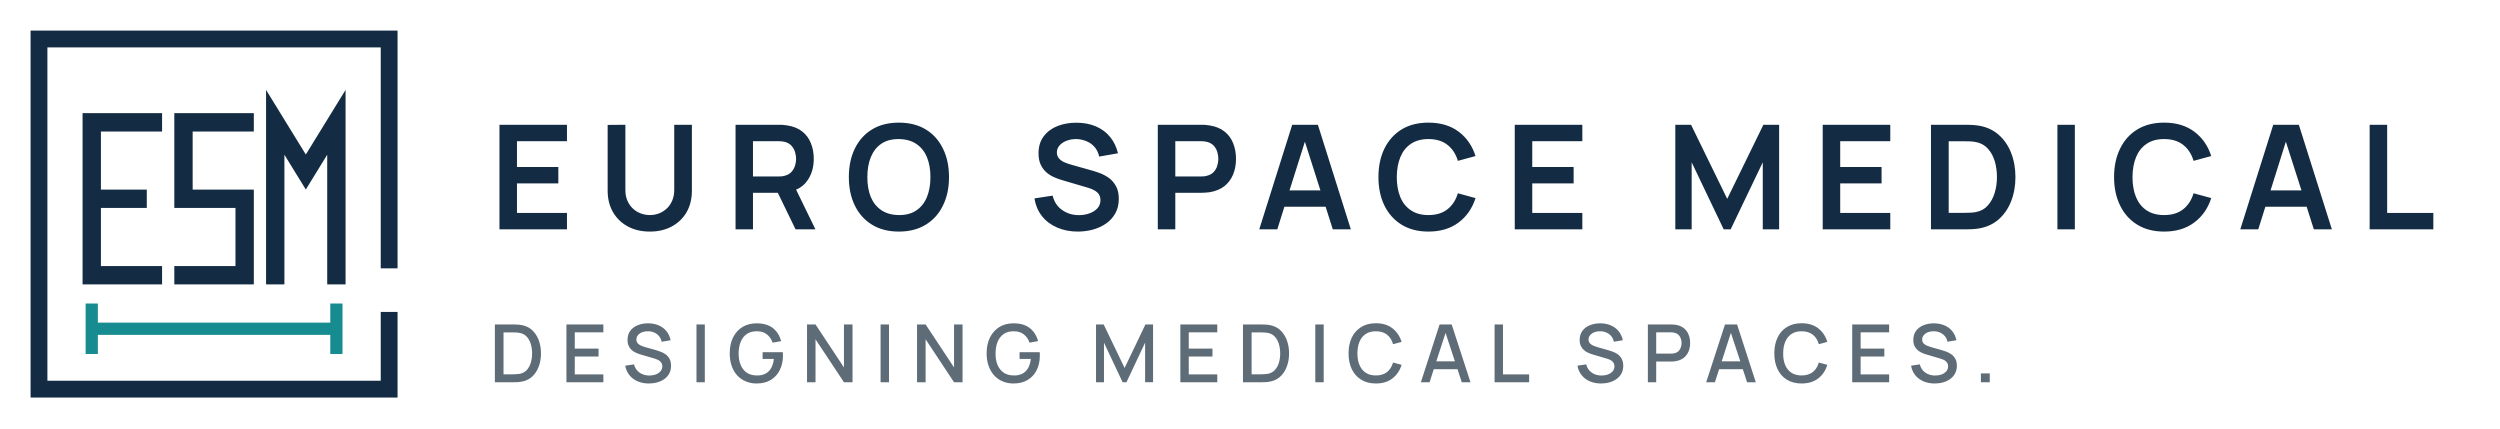
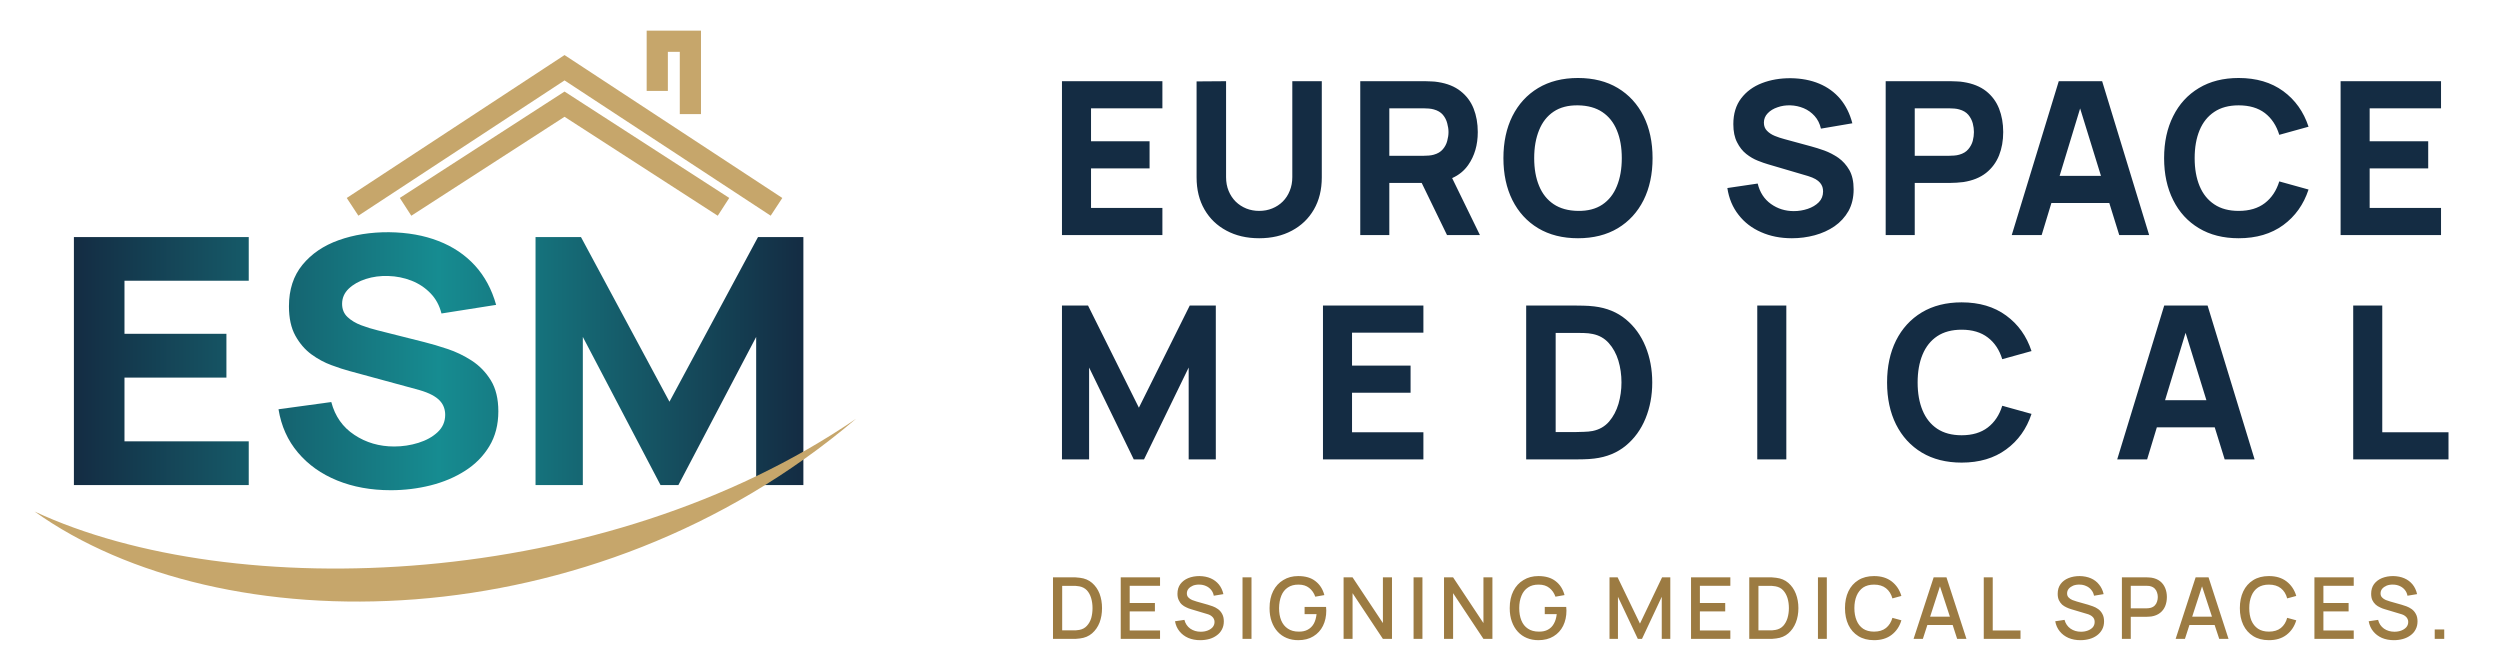
- <svg xmlns="http://www.w3.org/2000/svg" width="327" height="56" viewBox="0 0 327 56" role="img" aria-label="Euro Space Medical">
-   <g transform="translate(4 4) scale(1)" fill="none" stroke-linecap="square">
-     <path d="M46.9 30V1.1H1.1v45.8h45.8v-9" stroke="#142C43" stroke-width="2.2" />
-     <path d="M16 12H8v20h8M8 22h6M28 12h-8v10h8v10h-8M32 32V12l4 6.5 4-6.5v20" stroke="#142C43" stroke-width="2.4" />
-     <path d="M8 39h32M8 36.5v5M40 36.5v5" stroke="#168C91" stroke-width="1.6" />
+ <svg xmlns="http://www.w3.org/2000/svg" width="234" height="62" viewBox="0 0 234 62" role="img" aria-label="Euro Space Medical">
+   <g transform="translate(2 2) scale(0.62)">
+     <defs>
+       <linearGradient id="h-color" x1="0" x2="1">
+         <stop offset="0" stop-color="#142C43" />
+         <stop offset="0.5" stop-color="#168C91" />
+         <stop offset="1" stop-color="#142C43" />
+       </linearGradient>
+     </defs>
+     <g transform="translate(4 70) scale(1.08 1)">
+       <path d="M28.08 0L3.64 0L3.64-37.44L28.08-37.44L28.08-30.84L10.71-30.84L10.71-22.83L24.96-22.83L24.96-16.22L10.71-16.22L10.71-6.60L28.08-6.60L28.08 0ZM47.94 0.78L47.94 0.78Q43.78 0.78 40.44-0.69Q37.10-2.16 34.96-4.90Q32.81-7.64 32.24-11.44L32.24-11.44L39.62-12.53Q40.40-9.31 42.85-7.57Q45.29-5.82 48.41-5.82L48.41-5.82Q50.15-5.82 51.79-6.37Q53.43-6.92 54.48-7.98Q55.54-9.05 55.54-10.61L55.54-10.61Q55.54-11.18 55.37-11.71Q55.20-12.25 54.81-12.71Q54.42-13.18 53.70-13.60Q52.99-14.01 51.90-14.35L51.90-14.35L42.17-17.21Q41.08-17.52 39.64-18.10Q38.19-18.67 36.84-19.73Q35.49-20.80 34.59-22.56Q33.70-24.31 33.70-26.99L33.70-26.99Q33.70-30.76 35.59-33.25Q37.49-35.75 40.66-36.97Q43.84-38.19 47.68-38.17L47.68-38.17Q51.56-38.12 54.60-36.84Q57.64-35.57 59.70-33.14Q61.75-30.71 62.66-27.20L62.66-27.20L55.02-25.90Q54.60-27.72 53.48-28.96Q52.36-30.21 50.82-30.86Q49.27-31.51 47.58-31.56L47.58-31.56Q45.92-31.62 44.45-31.11Q42.98-30.60 42.05-29.64Q41.13-28.68 41.13-27.35L41.13-27.35Q41.13-26.13 41.89-25.36Q42.64-24.60 43.78-24.13Q44.93-23.66 46.12-23.35L46.12-23.35L52.62-21.58Q54.08-21.19 55.85-20.55Q57.62-19.92 59.24-18.79Q60.87-17.65 61.92-15.81Q62.97-13.96 62.97-11.13L62.97-11.13Q62.97-8.11 61.71-5.86Q60.45-3.61 58.32-2.15Q56.19-0.68 53.50 0.05Q50.80 0.78 47.94 0.78ZM74.78 0L68.17 0L68.17-37.44L74.52-37.44L86.89-12.58L99.27-37.44L105.61-37.44L105.61 0L99.01 0L99.01-22.36L88.14 0L85.64 0L74.78-22.36L74.78 0Z" fill="url(#h-color)" />
+     </g>
+     <path d="M50 28L82 7l32 21M58 28l24-15.5L106 28" fill="none" stroke="#C6A66B" stroke-width="3.2" />
+     <path d="M96 10.5V3h5v11" fill="none" stroke="#C6A66B" stroke-width="3.2" />
+     <path d="M2 74C30 94 86 94 126 60 88 86 32 88 2 74Z" fill="#C6A66B" />
  </g>
-   <path d="M74.16 30L65.33 30L65.33 16.32L74.16 16.32L74.16 18.47L67.62 18.47L67.62 21.84L73.03 21.84L73.03 23.99L67.62 23.99L67.62 27.85L74.16 27.85L74.16 30ZM85.00 30.29L85.00 30.29Q83.36 30.29 82.12 29.62Q80.88 28.95 80.18 27.75Q79.48 26.54 79.48 24.92L79.48 24.92L79.48 16.34L81.80 16.32L81.80 24.86Q81.80 25.63 82.06 26.24Q82.33 26.85 82.77 27.27Q83.22 27.69 83.80 27.91Q84.38 28.13 85.00 28.13L85.00 28.13Q85.63 28.13 86.21 27.91Q86.78 27.68 87.23 27.26Q87.67 26.84 87.93 26.23Q88.19 25.62 88.19 24.86L88.19 24.86L88.19 16.32L90.50 16.32L90.50 24.92Q90.50 26.54 89.81 27.75Q89.11 28.95 87.87 29.62Q86.63 30.29 85.00 30.29ZM98.49 30L96.21 30L96.21 16.32L101.86 16.32Q102.06 16.32 102.37 16.33Q102.68 16.35 102.95 16.40L102.95 16.40Q104.14 16.58 104.91 17.18Q105.69 17.79 106.06 18.72Q106.44 19.64 106.44 20.78L106.44 20.78Q106.44 22.45 105.59 23.64L105.59 23.64Q105.05 24.42 104.13 24.81L104.13 24.81L106.66 30L104.06 30L101.74 25.22L98.49 25.22L98.49 30ZM98.49 18.47L98.49 23.08L101.76 23.08Q101.95 23.08 102.19 23.07Q102.43 23.05 102.63 22.99L102.63 22.99Q103.20 22.85 103.52 22.49Q103.85 22.12 103.99 21.67Q104.13 21.21 104.13 20.78Q104.13 20.34 103.99 19.88Q103.85 19.42 103.52 19.06Q103.20 18.70 102.63 18.55L102.63 18.55Q102.43 18.50 102.19 18.48Q101.95 18.47 101.76 18.47L101.76 18.47L98.49 18.47ZM117.57 30.29L117.57 30.29Q115.52 30.29 114.06 29.39Q112.59 28.49 111.81 26.88Q111.03 25.28 111.03 23.16L111.03 23.16Q111.03 21.04 111.81 19.44Q112.59 17.83 114.06 16.93Q115.52 16.04 117.57 16.04L117.57 16.04Q119.62 16.04 121.09 16.93Q122.56 17.83 123.34 19.44Q124.13 21.04 124.13 23.16L124.13 23.16Q124.13 25.28 123.34 26.88Q122.56 28.49 121.09 29.39Q119.62 30.29 117.57 30.29ZM117.57 28.13L117.57 28.13Q118.95 28.14 119.86 27.52Q120.78 26.90 121.24 25.78Q121.70 24.66 121.70 23.16L121.70 23.16Q121.70 21.66 121.24 20.55Q120.78 19.45 119.86 18.83Q118.95 18.21 117.57 18.19L117.57 18.19Q116.19 18.18 115.28 18.80Q114.37 19.42 113.91 20.54Q113.45 21.66 113.45 23.16L113.45 23.16Q113.45 24.66 113.90 25.77Q114.36 26.87 115.28 27.49Q116.19 28.11 117.57 28.13ZM140.97 30.29L140.97 30.29Q139.47 30.29 138.27 29.76Q137.06 29.24 136.29 28.27Q135.52 27.29 135.31 25.95L135.31 25.95L137.68 25.59Q137.99 26.81 138.93 27.47Q139.88 28.14 141.11 28.14L141.11 28.14Q141.84 28.14 142.49 27.91Q143.14 27.68 143.54 27.25Q143.94 26.81 143.94 26.17L143.94 26.17Q143.94 25.89 143.85 25.64Q143.75 25.40 143.57 25.21Q143.38 25.02 143.09 24.87Q142.80 24.71 142.42 24.59L142.42 24.59L138.89 23.55Q138.43 23.42 137.91 23.19Q137.38 22.97 136.91 22.58Q136.44 22.18 136.14 21.57Q135.84 20.96 135.84 20.05L135.84 20.05Q135.84 18.73 136.51 17.84Q137.18 16.94 138.31 16.49Q139.45 16.04 140.84 16.05L140.84 16.05Q142.24 16.06 143.34 16.53Q144.45 17.00 145.19 17.90Q145.93 18.79 146.23 20.05L146.23 20.05L143.77 20.48Q143.62 19.76 143.19 19.25Q142.76 18.74 142.13 18.48Q141.51 18.21 140.81 18.19L140.81 18.19Q140.12 18.18 139.54 18.40Q138.96 18.61 138.60 19.01Q138.24 19.41 138.24 19.94L138.24 19.94Q138.24 20.44 138.55 20.76Q138.85 21.08 139.30 21.26Q139.75 21.45 140.22 21.57L140.22 21.57L142.67 22.26Q143.17 22.39 143.80 22.62Q144.43 22.85 145.01 23.25Q145.59 23.66 145.96 24.33Q146.34 24.99 146.34 26.02L146.34 26.02Q146.34 27.08 145.89 27.89Q145.45 28.69 144.70 29.22Q143.95 29.75 142.99 30.02Q142.02 30.29 140.97 30.29ZM153.73 30L151.44 30L151.44 16.32L157.09 16.32Q157.29 16.32 157.60 16.33Q157.92 16.35 158.18 16.40L158.18 16.40Q159.37 16.58 160.14 17.18Q160.92 17.79 161.29 18.72Q161.67 19.64 161.67 20.78L161.67 20.78Q161.67 21.90 161.29 22.82Q160.91 23.75 160.14 24.36Q159.36 24.96 158.18 25.15L158.18 25.15Q157.92 25.18 157.60 25.20Q157.28 25.22 157.09 25.22L157.09 25.22L153.73 25.22L153.73 30ZM153.73 18.47L153.73 23.08L157.00 23.08Q157.19 23.08 157.42 23.07Q157.66 23.05 157.86 22.99L157.86 22.99Q158.43 22.85 158.76 22.49Q159.09 22.12 159.22 21.67Q159.36 21.21 159.36 20.78L159.36 20.78Q159.36 20.34 159.22 19.88Q159.09 19.42 158.76 19.06Q158.43 18.70 157.86 18.55L157.86 18.55Q157.66 18.50 157.42 18.48Q157.19 18.47 157.00 18.47L157.00 18.47L153.73 18.47ZM167.07 30L164.71 30L169.02 16.32L172.38 16.32L176.69 30L174.33 30L173.39 27.04L168.00 27.04L167.07 30ZM168.67 24.90L172.71 24.90L170.68 18.53L168.67 24.90ZM186.84 30.29L186.84 30.29Q184.79 30.29 183.33 29.39Q181.87 28.49 181.08 26.88Q180.30 25.28 180.30 23.16L180.30 23.16Q180.30 21.04 181.08 19.44Q181.87 17.83 183.33 16.93Q184.79 16.04 186.84 16.04L186.84 16.04Q189.21 16.04 190.79 17.22Q192.36 18.40 193.00 20.41L193.00 20.41L190.69 21.04Q190.29 19.70 189.33 18.95Q188.37 18.19 186.84 18.19L186.84 18.19Q185.47 18.19 184.55 18.81Q183.63 19.43 183.17 20.54Q182.71 21.66 182.70 23.16L182.70 23.16Q182.70 24.66 183.16 25.78Q183.62 26.89 184.55 27.51Q185.47 28.13 186.84 28.13L186.84 28.13Q188.37 28.13 189.33 27.37Q190.29 26.61 190.69 25.28L190.69 25.28L193.00 25.91Q192.36 27.92 190.79 29.10Q189.21 30.29 186.84 30.29ZM206.97 30L198.13 30L198.13 16.32L206.97 16.32L206.97 18.47L200.42 18.47L200.42 21.84L205.83 21.84L205.83 23.99L200.42 23.99L200.42 27.85L206.97 27.85L206.97 30ZM221.27 30L219.13 30L219.13 16.32L221.19 16.32L225.92 26.01L230.65 16.32L232.71 16.32L232.71 30L230.57 30L230.57 21.23L226.37 30L225.46 30L221.27 21.23L221.27 30ZM247.25 30L238.41 30L238.41 16.32L247.25 16.32L247.25 18.47L240.70 18.47L240.70 21.84L246.11 21.84L246.11 23.99L240.70 23.99L240.70 27.85L247.25 27.85L247.25 30ZM256.93 30L252.57 30L252.57 16.32L256.93 16.32Q257.10 16.32 257.61 16.33Q258.11 16.34 258.59 16.40L258.59 16.40Q260.21 16.61 261.34 17.55Q262.46 18.50 263.04 19.96Q263.62 21.42 263.62 23.16L263.62 23.16Q263.62 24.90 263.04 26.36Q262.46 27.82 261.34 28.77Q260.21 29.71 258.59 29.92L258.59 29.92Q258.12 29.98 257.61 29.99Q257.10 30 256.93 30L256.93 30ZM254.89 18.48L254.89 27.84L256.93 27.84Q257.21 27.84 257.65 27.82Q258.09 27.81 258.44 27.74L258.44 27.74Q259.41 27.56 260.01 26.87Q260.62 26.19 260.91 25.21Q261.20 24.23 261.20 23.16L261.20 23.16Q261.20 22.05 260.91 21.07Q260.61 20.09 260.00 19.43Q259.39 18.76 258.44 18.58L258.44 18.58Q258.09 18.51 257.65 18.49Q257.21 18.48 256.93 18.48L256.93 18.48L254.89 18.48ZM271.39 30L269.11 30L269.11 16.32L271.39 16.32L271.39 30ZM283.07 30.29L283.07 30.29Q281.02 30.29 279.56 29.39Q278.09 28.49 277.31 26.88Q276.52 25.28 276.52 23.16L276.52 23.16Q276.52 21.04 277.31 19.44Q278.09 17.83 279.56 16.93Q281.02 16.04 283.07 16.04L283.07 16.04Q285.44 16.04 287.01 17.22Q288.59 18.40 289.23 20.41L289.23 20.41L286.92 21.04Q286.52 19.70 285.56 18.95Q284.60 18.19 283.07 18.19L283.07 18.19Q281.69 18.19 280.78 18.81Q279.86 19.43 279.40 20.54Q278.94 21.66 278.93 23.16L278.93 23.16Q278.93 24.66 279.39 25.78Q279.85 26.89 280.77 27.51Q281.69 28.13 283.07 28.13L283.07 28.13Q284.60 28.13 285.56 27.37Q286.52 26.61 286.92 25.28L286.92 25.28L289.23 25.91Q288.59 27.92 287.01 29.10Q285.44 30.29 283.07 30.29ZM295.38 30L293.03 30L297.34 16.32L300.69 16.32L305.01 30L302.65 30L301.71 27.04L296.31 27.04L295.38 30ZM296.99 24.90L301.03 24.90L298.99 18.53L296.99 24.90ZM318.28 30L309.95 30L309.95 16.32L312.24 16.32L312.24 27.85L318.28 27.85L318.28 30Z" fill="#142C43" />
-   <path d="M67.10 50L64.73 50L64.73 42.44L67.10 42.44Q67.21 42.44 67.49 42.45Q67.78 42.45 68.04 42.49L68.04 42.49Q68.93 42.60 69.54 43.12Q70.14 43.65 70.45 44.45Q70.76 45.26 70.76 46.22L70.76 46.22Q70.76 47.19 70.45 47.99Q70.14 48.80 69.54 49.32Q68.93 49.84 68.04 49.95L68.04 49.95Q67.78 49.99 67.49 49.99Q67.21 50 67.10 50L67.10 50ZM65.86 43.48L65.86 48.96L67.10 48.96Q67.28 48.96 67.53 48.94Q67.77 48.93 67.96 48.90L67.96 48.90Q68.54 48.79 68.90 48.40Q69.26 48.01 69.43 47.44Q69.60 46.87 69.60 46.22L69.60 46.22Q69.60 45.55 69.42 44.98Q69.25 44.41 68.89 44.03Q68.53 43.64 67.96 43.54L67.96 43.54Q67.77 43.50 67.53 43.49Q67.28 43.48 67.10 43.48L67.10 43.48L65.86 43.48ZM78.92 50L74.09 50L74.09 42.44L78.92 42.44L78.92 43.47L75.18 43.47L75.18 45.60L78.29 45.60L78.29 46.63L75.18 46.63L75.18 48.97L78.92 48.97L78.92 50ZM84.87 50.16L84.87 50.16Q84.06 50.16 83.41 49.88Q82.75 49.60 82.33 49.07Q81.91 48.55 81.78 47.83L81.78 47.83L82.93 47.66Q83.10 48.35 83.65 48.74Q84.20 49.12 84.94 49.12L84.94 49.12Q85.39 49.12 85.78 48.98Q86.16 48.83 86.39 48.56Q86.63 48.29 86.63 47.92L86.63 47.92Q86.63 47.71 86.56 47.55Q86.49 47.40 86.36 47.28Q86.24 47.16 86.06 47.07Q85.89 46.99 85.68 46.92L85.68 46.92L83.74 46.35Q83.46 46.27 83.16 46.13Q82.87 46.00 82.62 45.78Q82.38 45.56 82.23 45.24Q82.08 44.92 82.08 44.46L82.08 44.46Q82.08 43.76 82.44 43.27Q82.80 42.79 83.41 42.54Q84.02 42.29 84.78 42.29L84.78 42.29Q85.55 42.30 86.16 42.56Q86.76 42.82 87.17 43.31Q87.57 43.80 87.72 44.50L87.72 44.50L86.54 44.70Q86.46 44.28 86.21 43.97Q85.95 43.66 85.58 43.50Q85.20 43.33 84.77 43.33L84.77 43.33Q84.35 43.32 84.00 43.45Q83.65 43.59 83.44 43.84Q83.24 44.08 83.24 44.40L83.24 44.40Q83.24 44.72 83.42 44.91Q83.60 45.11 83.87 45.22Q84.14 45.33 84.41 45.41L84.41 45.41L85.81 45.80Q86.07 45.87 86.40 46.00Q86.74 46.12 87.05 46.34Q87.36 46.56 87.57 46.93Q87.77 47.29 87.77 47.84L87.77 47.84Q87.77 48.41 87.54 48.85Q87.31 49.28 86.91 49.57Q86.51 49.86 85.98 50.01Q85.46 50.16 84.87 50.16ZM92.19 50L91.10 50L91.10 42.44L92.19 42.44L92.19 50ZM98.96 50.16L98.96 50.16Q98.20 50.16 97.56 49.89Q96.92 49.63 96.44 49.12Q95.97 48.61 95.71 47.88Q95.45 47.15 95.45 46.22L95.45 46.22Q95.45 45.00 95.89 44.12Q96.34 43.24 97.13 42.76Q97.93 42.29 98.96 42.29L98.96 42.29Q100.29 42.29 101.09 42.91Q101.88 43.53 102.17 44.62L102.17 44.62L101.06 44.82Q100.83 44.14 100.31 43.74Q99.80 43.33 99.02 43.33L99.02 43.33Q98.22 43.32 97.69 43.68Q97.15 44.05 96.89 44.70Q96.62 45.35 96.61 46.22L96.61 46.22Q96.61 47.09 96.88 47.73Q97.14 48.38 97.68 48.75Q98.22 49.11 99.02 49.11L99.02 49.11Q99.67 49.12 100.13 48.87Q100.60 48.62 100.87 48.14Q101.14 47.66 101.22 46.95L101.22 46.95L99.75 46.95L99.75 46.07L102.39 46.07Q102.40 46.17 102.40 46.32Q102.41 46.48 102.41 46.52L102.41 46.52Q102.41 47.57 102.00 48.39Q101.60 49.22 100.83 49.69Q100.06 50.16 98.96 50.16ZM106.67 50L105.56 50L105.56 42.44L106.67 42.44L110.39 48.06L110.39 42.44L111.51 42.44L111.51 50L110.39 50L106.67 44.38L106.67 50ZM116.28 50L115.18 50L115.18 42.44L116.28 42.44L116.28 50ZM121.07 50L119.95 50L119.95 42.44L121.07 42.44L124.79 48.06L124.79 42.44L125.90 42.44L125.90 50L124.79 50L121.07 44.38L121.07 50ZM132.56 50.16L132.56 50.16Q131.80 50.16 131.16 49.89Q130.52 49.63 130.05 49.12Q129.58 48.61 129.32 47.88Q129.05 47.15 129.05 46.22L129.05 46.22Q129.05 45.00 129.50 44.12Q129.95 43.24 130.74 42.76Q131.53 42.29 132.56 42.29L132.56 42.29Q133.90 42.29 134.69 42.91Q135.49 43.53 135.78 44.62L135.78 44.62L134.66 44.82Q134.43 44.14 133.92 43.74Q133.40 43.33 132.63 43.33L132.63 43.33Q131.82 43.32 131.29 43.68Q130.76 44.05 130.49 44.70Q130.22 45.35 130.22 46.22L130.22 46.22Q130.21 47.09 130.48 47.73Q130.75 48.38 131.29 48.75Q131.82 49.11 132.63 49.11L132.63 49.11Q133.27 49.12 133.74 48.87Q134.20 48.62 134.48 48.14Q134.75 47.66 134.83 46.95L134.83 46.95L133.36 46.95L133.36 46.07L135.99 46.07Q136.00 46.17 136.01 46.32Q136.01 46.48 136.01 46.52L136.01 46.52Q136.01 47.57 135.61 48.39Q135.21 49.22 134.43 49.69Q133.66 50.16 132.56 50.16ZM144.40 50L143.36 50L143.36 42.44L144.36 42.44L147.10 48.13L149.82 42.44L150.82 42.44L150.82 49.99L149.78 49.99L149.78 44.82L147.34 50L146.84 50L144.40 44.82L144.40 50ZM159.22 50L154.39 50L154.39 42.44L159.22 42.44L159.22 43.47L155.49 43.47L155.49 45.60L158.59 45.60L158.59 46.63L155.49 46.63L155.49 48.97L159.22 48.97L159.22 50ZM164.95 50L162.58 50L162.58 42.44L164.95 42.44Q165.06 42.44 165.34 42.45Q165.63 42.45 165.89 42.49L165.89 42.49Q166.78 42.60 167.39 43.12Q167.99 43.65 168.30 44.45Q168.61 45.26 168.61 46.22L168.61 46.22Q168.61 47.19 168.30 47.99Q167.99 48.80 167.39 49.32Q166.78 49.84 165.89 49.95L165.89 49.95Q165.63 49.99 165.34 49.99Q165.06 50 164.95 50L164.95 50ZM163.71 43.48L163.71 48.96L164.95 48.96Q165.13 48.96 165.38 48.94Q165.62 48.93 165.81 48.90L165.81 48.90Q166.39 48.79 166.75 48.40Q167.11 48.01 167.28 47.44Q167.45 46.87 167.45 46.22L167.45 46.22Q167.45 45.55 167.27 44.98Q167.10 44.41 166.74 44.03Q166.38 43.64 165.81 43.54L165.81 43.54Q165.62 43.50 165.37 43.49Q165.13 43.48 164.95 43.48L164.95 43.48L163.71 43.48ZM173.14 50L172.04 50L172.04 42.44L173.14 42.44L173.14 50ZM179.97 50.16L179.97 50.16Q178.83 50.16 178.04 49.66Q177.24 49.17 176.81 48.28Q176.39 47.39 176.39 46.22L176.39 46.22Q176.39 45.05 176.81 44.16Q177.24 43.27 178.04 42.78Q178.83 42.28 179.97 42.28L179.97 42.28Q181.27 42.28 182.13 42.94Q182.99 43.61 183.33 44.72L183.33 44.72L182.21 45.02Q181.99 44.23 181.43 43.78Q180.86 43.33 179.97 43.33L179.97 43.33Q179.16 43.33 178.63 43.69Q178.09 44.05 177.82 44.70Q177.55 45.35 177.55 46.22L177.55 46.22Q177.55 47.09 177.82 47.74Q178.09 48.39 178.63 48.75Q179.16 49.11 179.97 49.11L179.97 49.11Q180.86 49.11 181.43 48.66Q181.99 48.20 182.21 47.42L182.21 47.42L183.33 47.72Q182.99 48.83 182.13 49.50Q181.27 50.16 179.97 50.16ZM186.99 50L185.85 50L188.30 42.44L189.88 42.44L192.34 50L191.20 50L190.64 48.29L187.54 48.29L186.99 50ZM187.87 47.26L190.30 47.26L189.08 43.54L187.87 47.26ZM200.01 50L195.49 50L195.49 42.44L196.59 42.44L196.59 48.97L200.01 48.97L200.01 50ZM209.42 50.16L209.42 50.16Q208.61 50.16 207.95 49.88Q207.30 49.60 206.88 49.07Q206.45 48.55 206.33 47.83L206.33 47.83L207.47 47.66Q207.65 48.35 208.20 48.74Q208.75 49.12 209.48 49.12L209.48 49.12Q209.94 49.12 210.32 48.98Q210.71 48.83 210.94 48.56Q211.17 48.29 211.17 47.92L211.17 47.92Q211.17 47.71 211.10 47.55Q211.03 47.40 210.91 47.28Q210.78 47.16 210.61 47.07Q210.43 46.99 210.22 46.92L210.22 46.92L208.29 46.35Q208.00 46.27 207.71 46.13Q207.41 46.00 207.17 45.78Q206.93 45.56 206.77 45.24Q206.62 44.92 206.62 44.46L206.62 44.46Q206.62 43.76 206.98 43.27Q207.34 42.79 207.95 42.54Q208.57 42.29 209.33 42.29L209.33 42.29Q210.10 42.30 210.70 42.56Q211.31 42.82 211.71 43.31Q212.11 43.80 212.27 44.50L212.27 44.50L211.09 44.70Q211.01 44.28 210.75 43.97Q210.50 43.66 210.12 43.50Q209.75 43.33 209.31 43.33L209.31 43.33Q208.89 43.32 208.55 43.45Q208.20 43.59 207.99 43.84Q207.78 44.08 207.78 44.40L207.78 44.40Q207.78 44.72 207.97 44.91Q208.15 45.11 208.42 45.22Q208.69 45.33 208.96 45.41L208.96 45.41L210.35 45.80Q210.62 45.87 210.95 46.00Q211.28 46.12 211.60 46.34Q211.91 46.56 212.11 46.93Q212.32 47.29 212.32 47.84L212.32 47.84Q212.32 48.41 212.09 48.85Q211.86 49.28 211.45 49.57Q211.05 49.86 210.53 50.01Q210.00 50.16 209.42 50.16ZM216.63 50L215.54 50L215.54 42.44L218.59 42.44Q218.70 42.44 218.86 42.45Q219.03 42.46 219.17 42.48L219.17 42.48Q219.80 42.58 220.23 42.91Q220.65 43.24 220.86 43.75Q221.07 44.25 221.07 44.86L221.07 44.86Q221.07 45.47 220.86 45.98Q220.65 46.48 220.23 46.81Q219.80 47.14 219.17 47.24L219.17 47.24Q219.03 47.26 218.86 47.28Q218.70 47.29 218.59 47.29L218.59 47.29L216.63 47.29L216.63 50ZM216.63 43.47L216.63 46.25L218.55 46.25Q218.65 46.25 218.78 46.24Q218.91 46.23 219.03 46.20L219.03 46.20Q219.36 46.12 219.57 45.91Q219.77 45.70 219.86 45.42Q219.95 45.14 219.95 44.86L219.95 44.86Q219.95 44.58 219.86 44.31Q219.77 44.03 219.57 43.82Q219.36 43.61 219.03 43.53L219.03 43.53Q218.91 43.50 218.78 43.48Q218.65 43.47 218.55 43.47L218.55 43.47L216.63 43.47ZM224.31 50L223.17 50L225.63 42.44L227.21 42.44L229.66 50L228.52 50L227.96 48.29L224.86 48.29L224.31 50ZM225.20 47.26L227.63 47.26L226.40 43.54L225.20 47.26ZM235.65 50.16L235.65 50.16Q234.52 50.16 233.72 49.66Q232.92 49.17 232.50 48.28Q232.08 47.39 232.08 46.22L232.08 46.22Q232.08 45.05 232.50 44.16Q232.92 43.27 233.72 42.78Q234.52 42.28 235.65 42.28L235.65 42.28Q236.96 42.28 237.82 42.94Q238.68 43.61 239.01 44.72L239.01 44.72L237.90 45.02Q237.68 44.23 237.12 43.78Q236.55 43.33 235.65 43.33L235.65 43.33Q234.85 43.33 234.32 43.69Q233.78 44.05 233.51 44.70Q233.24 45.35 233.24 46.22L233.24 46.22Q233.23 47.09 233.50 47.74Q233.77 48.39 234.31 48.75Q234.85 49.11 235.65 49.11L235.65 49.11Q236.55 49.11 237.12 48.66Q237.68 48.20 237.90 47.42L237.90 47.42L239.01 47.72Q238.68 48.83 237.82 49.50Q236.96 50.16 235.65 50.16ZM247.10 50L242.27 50L242.27 42.44L247.10 42.44L247.10 43.47L243.37 43.47L243.37 45.60L246.47 45.60L246.47 46.63L243.37 46.63L243.37 48.97L247.10 48.97L247.10 50ZM253.06 50.16L253.06 50.16Q252.24 50.16 251.59 49.88Q250.94 49.60 250.51 49.07Q250.09 48.55 249.97 47.83L249.97 47.83L251.11 47.66Q251.28 48.35 251.83 48.74Q252.39 49.12 253.12 49.12L253.12 49.12Q253.58 49.12 253.96 48.98Q254.34 48.83 254.58 48.56Q254.81 48.29 254.81 47.92L254.81 47.92Q254.81 47.71 254.74 47.55Q254.67 47.40 254.55 47.28Q254.42 47.16 254.25 47.07Q254.07 46.99 253.86 46.92L253.86 46.92L251.92 46.35Q251.64 46.27 251.35 46.13Q251.05 46.00 250.81 45.78Q250.56 45.56 250.41 45.24Q250.26 44.92 250.26 44.46L250.26 44.46Q250.26 43.76 250.62 43.27Q250.98 42.79 251.59 42.54Q252.21 42.29 252.97 42.29L252.97 42.29Q253.73 42.30 254.34 42.56Q254.95 42.82 255.35 43.31Q255.75 43.80 255.90 44.50L255.90 44.50L254.73 44.70Q254.65 44.28 254.39 43.97Q254.13 43.66 253.76 43.50Q253.39 43.33 252.95 43.33L252.95 43.33Q252.53 43.32 252.18 43.45Q251.83 43.59 251.63 43.84Q251.42 44.08 251.42 44.40L251.42 44.40Q251.42 44.72 251.60 44.91Q251.79 45.11 252.06 45.22Q252.33 45.33 252.60 45.41L252.60 45.41L253.99 45.80Q254.25 45.87 254.59 46.00Q254.92 46.12 255.23 46.34Q255.55 46.56 255.75 46.93Q255.96 47.29 255.96 47.84L255.96 47.84Q255.96 48.41 255.72 48.85Q255.49 49.28 255.09 49.57Q254.69 49.86 254.17 50.01Q253.64 50.16 253.06 50.16ZM260.26 50L259.10 50L259.10 48.84L260.26 48.84L260.26 50Z" fill="#5E6C77" />
+   <path d="M108.80 22L99.40 22L99.40 7.60L108.80 7.60L108.80 10.14L102.12 10.14L102.12 13.22L107.60 13.22L107.60 15.76L102.12 15.76L102.12 19.46L108.80 19.46L108.80 22ZM117.86 22.30L117.86 22.30Q116.12 22.30 114.80 21.59Q113.48 20.89 112.74 19.61Q112 18.33 112 16.60L112 16.60L112 7.62L114.76 7.60L114.76 16.58Q114.76 17.29 115 17.87Q115.24 18.45 115.66 18.87Q116.09 19.29 116.66 19.52Q117.22 19.74 117.86 19.74L117.86 19.74Q118.52 19.74 119.08 19.51Q119.65 19.28 120.07 18.86Q120.49 18.44 120.72 17.86Q120.96 17.28 120.96 16.58L120.96 16.58L120.96 7.60L123.72 7.60L123.72 16.60Q123.72 18.33 122.98 19.61Q122.24 20.89 120.92 21.59Q119.60 22.30 117.86 22.30ZM130.04 22L127.32 22L127.32 7.60L133.40 7.60Q133.61 7.60 133.96 7.62Q134.32 7.63 134.60 7.68L134.60 7.68Q135.89 7.88 136.71 8.53Q137.54 9.18 137.93 10.16Q138.32 11.15 138.32 12.36L138.32 12.36Q138.32 14.17 137.42 15.45L137.42 15.45Q136.86 16.25 135.92 16.67L135.92 16.67L138.52 22L135.44 22L133.07 17.12L130.04 17.12L130.04 22ZM130.04 10.14L130.04 14.58L133.28 14.58Q133.49 14.58 133.74 14.56Q133.99 14.54 134.20 14.48L134.20 14.48Q134.75 14.33 135.05 13.97Q135.35 13.62 135.46 13.19Q135.58 12.75 135.58 12.36Q135.58 11.97 135.46 11.54Q135.35 11.10 135.05 10.74Q134.75 10.39 134.20 10.24L134.20 10.24Q133.99 10.18 133.74 10.16Q133.49 10.14 133.28 10.14L133.28 10.14L130.04 10.14ZM147.70 22.30L147.70 22.30Q145.54 22.30 143.97 21.36Q142.41 20.42 141.56 18.73Q140.72 17.04 140.72 14.80L140.72 14.80Q140.72 12.56 141.56 10.87Q142.41 9.18 143.97 8.24Q145.54 7.30 147.70 7.30L147.70 7.30Q149.86 7.30 151.43 8.24Q152.99 9.18 153.84 10.87Q154.68 12.56 154.68 14.80L154.68 14.80Q154.68 17.04 153.84 18.73Q152.99 20.42 151.43 21.36Q149.86 22.30 147.70 22.30ZM147.70 19.74L147.70 19.74Q149.07 19.76 149.98 19.15Q150.89 18.54 151.34 17.42Q151.80 16.30 151.80 14.80L151.80 14.80Q151.80 13.30 151.34 12.20Q150.89 11.10 149.98 10.49Q149.07 9.88 147.70 9.86L147.70 9.86Q146.33 9.84 145.42 10.45Q144.51 11.06 144.06 12.18Q143.60 13.30 143.60 14.80L143.60 14.80Q143.60 16.30 144.06 17.40Q144.51 18.50 145.42 19.11Q146.33 19.72 147.70 19.74ZM167.72 22.30L167.72 22.30Q166.12 22.30 164.84 21.73Q163.55 21.17 162.73 20.11Q161.90 19.06 161.68 17.60L161.68 17.60L164.52 17.18Q164.82 18.42 165.76 19.09Q166.70 19.76 167.90 19.76L167.90 19.76Q168.57 19.76 169.20 19.55Q169.83 19.34 170.24 18.93Q170.64 18.52 170.64 17.92L170.64 17.92Q170.64 17.70 170.58 17.50Q170.51 17.29 170.36 17.11Q170.21 16.93 169.94 16.77Q169.66 16.61 169.24 16.48L169.24 16.48L165.50 15.38Q165.08 15.26 164.53 15.04Q163.97 14.82 163.45 14.41Q162.93 14 162.59 13.32Q162.24 12.65 162.24 11.62L162.24 11.62Q162.24 10.17 162.97 9.21Q163.70 8.25 164.92 7.78Q166.14 7.31 167.62 7.32L167.62 7.32Q169.11 7.34 170.28 7.83Q171.45 8.32 172.24 9.25Q173.03 10.19 173.38 11.54L173.38 11.54L170.44 12.04Q170.28 11.34 169.85 10.86Q169.42 10.38 168.83 10.13Q168.23 9.88 167.58 9.86L167.58 9.86Q166.94 9.84 166.38 10.04Q165.81 10.23 165.46 10.60Q165.10 10.97 165.10 11.48L165.10 11.48Q165.10 11.95 165.39 12.24Q165.68 12.54 166.12 12.72Q166.56 12.90 167.02 13.02L167.02 13.02L169.52 13.70Q170.08 13.85 170.76 14.09Q171.44 14.34 172.07 14.77Q172.69 15.21 173.10 15.92Q173.50 16.63 173.50 17.72L173.50 17.72Q173.50 18.88 173.02 19.75Q172.53 20.61 171.71 21.18Q170.89 21.74 169.86 22.02Q168.82 22.30 167.72 22.30ZM179.22 22L176.50 22L176.50 7.60L182.58 7.60Q182.79 7.60 183.15 7.62Q183.50 7.63 183.78 7.68L183.78 7.68Q185.07 7.88 185.90 8.53Q186.72 9.18 187.11 10.16Q187.50 11.15 187.50 12.36L187.50 12.36Q187.50 13.57 187.11 14.55Q186.71 15.54 185.89 16.19Q185.06 16.84 183.78 17.04L183.78 17.04Q183.50 17.08 183.14 17.10Q182.78 17.12 182.58 17.12L182.58 17.12L179.22 17.12L179.22 22ZM179.22 10.14L179.22 14.58L182.46 14.58Q182.67 14.58 182.92 14.56Q183.17 14.54 183.38 14.48L183.38 14.48Q183.93 14.33 184.23 13.97Q184.53 13.62 184.65 13.19Q184.76 12.75 184.76 12.36L184.76 12.36Q184.76 11.97 184.65 11.54Q184.53 11.10 184.23 10.74Q183.93 10.39 183.38 10.24L183.38 10.24Q183.17 10.18 182.92 10.16Q182.67 10.14 182.46 10.14L182.46 10.14L179.22 10.14ZM191.10 22L188.30 22L192.70 7.60L196.76 7.60L201.16 22L198.36 22L197.43 19L192.01 19L191.10 22ZM192.78 16.46L196.65 16.46L194.70 10.15L192.78 16.46ZM209.54 22.30L209.54 22.30Q207.38 22.30 205.82 21.36Q204.25 20.42 203.41 18.73Q202.56 17.04 202.56 14.80L202.56 14.80Q202.56 12.56 203.41 10.87Q204.25 9.18 205.82 8.24Q207.38 7.30 209.54 7.30L209.54 7.30Q212.02 7.30 213.71 8.53Q215.39 9.76 216.08 11.86L216.08 11.86L213.34 12.62Q212.94 11.31 211.99 10.58Q211.04 9.86 209.54 9.86L209.54 9.86Q208.17 9.86 207.26 10.47Q206.34 11.08 205.88 12.19Q205.42 13.30 205.42 14.80L205.42 14.80Q205.42 16.30 205.88 17.41Q206.34 18.52 207.26 19.13Q208.17 19.74 209.54 19.74L209.54 19.74Q211.04 19.74 211.99 19.01Q212.94 18.28 213.34 16.98L213.34 16.98L216.08 17.74Q215.39 19.84 213.71 21.07Q212.02 22.30 209.54 22.30ZM228.48 22L219.08 22L219.08 7.60L228.48 7.60L228.48 10.14L221.80 10.14L221.80 13.22L227.28 13.22L227.28 15.76L221.80 15.76L221.80 19.46L228.48 19.46L228.48 22ZM101.94 43L99.40 43L99.40 28.60L101.84 28.60L106.60 38.16L111.36 28.60L113.80 28.60L113.80 43L111.26 43L111.26 34.40L107.08 43L106.12 43L101.94 34.40L101.94 43ZM133.23 43L123.83 43L123.83 28.60L133.23 28.60L133.23 31.14L126.55 31.14L126.55 34.22L132.03 34.22L132.03 36.76L126.55 36.76L126.55 40.46L133.23 40.46L133.23 43ZM147.51 43L142.85 43L142.85 28.60L147.51 28.60Q147.68 28.60 148.21 28.61Q148.74 28.62 149.23 28.68L149.23 28.68Q150.97 28.89 152.18 29.89Q153.39 30.89 154.02 32.43Q154.65 33.97 154.65 35.80L154.65 35.80Q154.65 37.63 154.02 39.17Q153.39 40.71 152.18 41.71Q150.97 42.71 149.23 42.92L149.23 42.92Q148.74 42.98 148.21 42.99Q147.68 43 147.51 43L147.51 43ZM145.61 31.16L145.61 40.44L147.51 40.44Q147.78 40.44 148.24 40.42Q148.70 40.41 149.07 40.34L149.07 40.34Q150.01 40.15 150.61 39.46Q151.20 38.77 151.49 37.80Q151.77 36.83 151.77 35.80L151.77 35.80Q151.77 34.72 151.48 33.75Q151.18 32.78 150.58 32.11Q149.98 31.44 149.07 31.26L149.07 31.26Q148.70 31.18 148.24 31.17Q147.78 31.16 147.51 31.16L147.51 31.16L145.61 31.16ZM167.20 43L164.48 43L164.48 28.60L167.20 28.60L167.20 43ZM183.61 43.30L183.61 43.30Q181.45 43.30 179.88 42.36Q178.32 41.42 177.47 39.73Q176.63 38.04 176.63 35.80L176.63 35.80Q176.63 33.56 177.47 31.87Q178.32 30.18 179.88 29.24Q181.45 28.30 183.61 28.30L183.61 28.30Q186.09 28.30 187.77 29.53Q189.46 30.76 190.15 32.86L190.15 32.86L187.41 33.62Q187.01 32.31 186.06 31.59Q185.11 30.86 183.61 30.86L183.61 30.86Q182.24 30.86 181.32 31.47Q180.41 32.08 179.95 33.19Q179.49 34.30 179.49 35.80L179.49 35.80Q179.49 37.30 179.95 38.41Q180.41 39.52 181.32 40.13Q182.24 40.74 183.61 40.74L183.61 40.74Q185.11 40.74 186.06 40.01Q187.01 39.28 187.41 37.98L187.41 37.98L190.15 38.74Q189.46 40.84 187.77 42.07Q186.09 43.30 183.61 43.30ZM200.97 43L198.17 43L202.57 28.60L206.63 28.60L211.03 43L208.23 43L207.30 40L201.88 40L200.97 43ZM202.65 37.46L206.52 37.46L204.57 31.15L202.65 37.46ZM229.18 43L220.26 43L220.26 28.60L222.98 28.60L222.98 40.46L229.18 40.46L229.18 43Z" fill="#142C43" />
+   <path d="M100.36 59.80L98.56 59.80L98.56 54.04L100.36 54.04Q100.44 54.04 100.66 54.04Q100.88 54.05 101.08 54.08L101.08 54.08Q101.76 54.16 102.22 54.56Q102.68 54.96 102.92 55.57Q103.15 56.19 103.15 56.92L103.15 56.92Q103.15 57.66 102.92 58.27Q102.68 58.88 102.22 59.28Q101.76 59.68 101.08 59.76L101.08 59.76Q100.88 59.79 100.66 59.80Q100.44 59.80 100.36 59.80L100.36 59.80ZM99.42 54.84L99.42 59.00L100.36 59.00Q100.50 59.00 100.69 59.00Q100.88 58.99 101.02 58.96L101.02 58.96Q101.46 58.88 101.73 58.58Q102.01 58.28 102.14 57.85Q102.26 57.41 102.26 56.92L102.26 56.92Q102.26 56.41 102.13 55.98Q102 55.54 101.73 55.25Q101.45 54.96 101.02 54.88L101.02 54.88Q100.88 54.85 100.69 54.84Q100.50 54.84 100.36 54.84L100.36 54.84L99.42 54.84ZM108.58 59.80L104.90 59.80L104.90 54.04L108.58 54.04L108.58 54.83L105.74 54.83L105.74 56.44L108.10 56.44L108.10 57.23L105.74 57.23L105.74 59.01L108.58 59.01L108.58 59.80ZM112.34 59.92L112.34 59.92Q111.72 59.92 111.22 59.71Q110.72 59.49 110.40 59.09Q110.08 58.70 109.98 58.15L109.98 58.15L110.86 58.02Q110.99 58.54 111.41 58.84Q111.83 59.13 112.39 59.13L112.39 59.13Q112.74 59.13 113.03 59.02Q113.32 58.91 113.50 58.71Q113.68 58.50 113.68 58.21L113.68 58.21Q113.68 58.06 113.62 57.94Q113.57 57.82 113.47 57.73Q113.38 57.64 113.25 57.57Q113.11 57.50 112.95 57.46L112.95 57.46L111.48 57.02Q111.26 56.96 111.04 56.85Q110.81 56.75 110.63 56.59Q110.44 56.42 110.33 56.17Q110.21 55.93 110.21 55.58L110.21 55.58Q110.21 55.04 110.48 54.67Q110.76 54.30 111.22 54.11Q111.69 53.92 112.27 53.92L112.27 53.92Q112.86 53.93 113.32 54.13Q113.78 54.33 114.09 54.71Q114.39 55.08 114.51 55.61L114.51 55.61L113.61 55.76Q113.55 55.44 113.36 55.21Q113.16 54.97 112.88 54.85Q112.59 54.72 112.26 54.72L112.26 54.72Q111.94 54.71 111.67 54.81Q111.41 54.92 111.25 55.10Q111.09 55.29 111.09 55.54L111.09 55.54Q111.09 55.78 111.23 55.92Q111.37 56.07 111.58 56.16Q111.78 56.24 111.99 56.30L111.99 56.30L113.05 56.60Q113.25 56.66 113.51 56.75Q113.76 56.84 114.00 57.01Q114.24 57.18 114.39 57.46Q114.55 57.74 114.55 58.16L114.55 58.16Q114.55 58.59 114.37 58.92Q114.20 59.25 113.89 59.47Q113.58 59.70 113.19 59.81Q112.78 59.92 112.34 59.92ZM117.14 59.80L116.30 59.80L116.30 54.04L117.14 54.04L117.14 59.80ZM121.51 59.92L121.51 59.92Q120.93 59.92 120.44 59.72Q119.95 59.52 119.59 59.13Q119.23 58.74 119.03 58.18Q118.83 57.63 118.83 56.92L118.83 56.92Q118.83 55.99 119.17 55.32Q119.51 54.65 120.12 54.29Q120.72 53.92 121.51 53.92L121.51 53.92Q122.53 53.92 123.13 54.40Q123.74 54.87 123.96 55.70L123.96 55.70L123.11 55.85Q122.93 55.34 122.54 55.03Q122.15 54.72 121.56 54.72L121.56 54.72Q120.95 54.71 120.54 54.99Q120.13 55.26 119.93 55.76Q119.73 56.26 119.72 56.92L119.72 56.92Q119.72 57.58 119.92 58.07Q120.13 58.57 120.54 58.84Q120.95 59.12 121.56 59.12L121.56 59.12Q122.05 59.13 122.40 58.94Q122.76 58.75 122.97 58.38Q123.17 58.02 123.23 57.48L123.23 57.48L122.11 57.48L122.11 56.81L124.12 56.81Q124.13 56.88 124.13 57.00Q124.14 57.12 124.14 57.15L124.14 57.15Q124.14 57.95 123.83 58.58Q123.52 59.20 122.93 59.56Q122.35 59.92 121.51 59.92ZM126.60 59.80L125.76 59.80L125.76 54.04L126.60 54.04L129.44 58.32L129.44 54.04L130.29 54.04L130.29 59.80L129.44 59.80L126.60 55.52L126.60 59.80ZM133.14 59.80L132.31 59.80L132.31 54.04L133.14 54.04L133.14 59.80ZM136.01 59.80L135.16 59.80L135.16 54.04L136.01 54.04L138.85 58.32L138.85 54.04L139.69 54.04L139.69 59.80L138.85 59.80L136.01 55.52L136.01 59.80ZM143.99 59.92L143.99 59.92Q143.41 59.92 142.92 59.72Q142.43 59.52 142.07 59.13Q141.71 58.74 141.51 58.18Q141.31 57.63 141.31 56.92L141.31 56.92Q141.31 55.99 141.65 55.32Q141.99 54.65 142.60 54.29Q143.20 53.92 143.99 53.92L143.99 53.92Q145.00 53.92 145.61 54.40Q146.22 54.87 146.44 55.70L146.44 55.70L145.59 55.85Q145.41 55.34 145.02 55.03Q144.63 54.72 144.04 54.72L144.04 54.72Q143.42 54.71 143.02 54.99Q142.61 55.26 142.41 55.76Q142.20 56.26 142.20 56.92L142.20 56.92Q142.20 57.58 142.40 58.07Q142.60 58.57 143.01 58.84Q143.42 59.12 144.04 59.12L144.04 59.12Q144.53 59.13 144.88 58.94Q145.24 58.75 145.44 58.38Q145.65 58.02 145.71 57.48L145.71 57.48L144.59 57.48L144.59 56.81L146.60 56.81Q146.61 56.88 146.61 57.00Q146.62 57.12 146.62 57.15L146.62 57.15Q146.62 57.95 146.31 58.58Q146 59.20 145.41 59.56Q144.82 59.92 143.99 59.92ZM151.44 59.80L150.65 59.80L150.65 54.04L151.41 54.04L153.50 58.37L155.57 54.04L156.34 54.04L156.34 59.80L155.54 59.80L155.54 55.86L153.69 59.80L153.30 59.80L151.44 55.86L151.44 59.80ZM161.96 59.80L158.28 59.80L158.28 54.04L161.96 54.04L161.96 54.83L159.11 54.83L159.11 56.44L161.48 56.44L161.48 57.23L159.11 57.23L159.11 59.01L161.96 59.01L161.96 59.80ZM165.54 59.80L163.73 59.80L163.73 54.04L165.54 54.04Q165.62 54.04 165.84 54.04Q166.05 54.05 166.25 54.08L166.25 54.08Q166.93 54.16 167.39 54.56Q167.85 54.96 168.09 55.57Q168.33 56.19 168.33 56.92L168.33 56.92Q168.33 57.66 168.09 58.27Q167.85 58.88 167.39 59.28Q166.93 59.68 166.25 59.76L166.25 59.76Q166.05 59.79 165.84 59.80Q165.62 59.80 165.54 59.80L165.54 59.80ZM164.59 54.84L164.59 59.00L165.54 59.00Q165.67 59.00 165.86 59.00Q166.05 58.99 166.19 58.96L166.19 58.96Q166.63 58.88 166.91 58.58Q167.18 58.28 167.31 57.85Q167.44 57.41 167.44 56.92L167.44 56.92Q167.44 56.41 167.31 55.98Q167.17 55.54 166.90 55.25Q166.63 54.96 166.19 54.88L166.19 54.88Q166.05 54.85 165.86 54.84Q165.67 54.84 165.54 54.84L165.54 54.84L164.59 54.84ZM170.99 59.80L170.16 59.80L170.16 54.04L170.99 54.04L170.99 59.80ZM175.41 59.92L175.41 59.92Q174.55 59.92 173.94 59.54Q173.33 59.16 173.01 58.49Q172.69 57.81 172.69 56.92L172.69 56.92Q172.69 56.03 173.01 55.35Q173.33 54.68 173.94 54.30Q174.55 53.92 175.41 53.92L175.41 53.92Q176.41 53.92 177.06 54.42Q177.72 54.93 177.97 55.78L177.97 55.78L177.13 56.01Q176.96 55.40 176.53 55.06Q176.10 54.72 175.41 54.72L175.41 54.72Q174.80 54.72 174.39 54.99Q173.99 55.27 173.78 55.76Q173.57 56.26 173.57 56.92L173.57 56.92Q173.57 57.58 173.78 58.08Q173.98 58.57 174.39 58.85Q174.80 59.12 175.41 59.12L175.41 59.12Q176.10 59.12 176.53 58.78Q176.96 58.43 177.13 57.83L177.13 57.83L177.97 58.06Q177.72 58.91 177.06 59.42Q176.41 59.92 175.41 59.92ZM179.98 59.80L179.11 59.80L180.99 54.04L182.19 54.04L184.06 59.80L183.19 59.80L182.77 58.50L180.40 58.50L179.98 59.80ZM180.66 57.72L182.51 57.72L181.58 54.88L180.66 57.72ZM189.12 59.80L185.68 59.80L185.68 54.04L186.52 54.04L186.52 59.01L189.12 59.01L189.12 59.80ZM194.73 59.92L194.73 59.92Q194.11 59.92 193.61 59.71Q193.11 59.49 192.79 59.09Q192.47 58.70 192.37 58.15L192.37 58.15L193.24 58.02Q193.38 58.54 193.80 58.84Q194.22 59.13 194.78 59.13L194.78 59.13Q195.13 59.13 195.42 59.02Q195.71 58.91 195.89 58.71Q196.06 58.50 196.06 58.21L196.06 58.21Q196.06 58.06 196.01 57.94Q195.96 57.82 195.86 57.73Q195.77 57.64 195.63 57.57Q195.50 57.50 195.34 57.46L195.34 57.46L193.86 57.02Q193.65 56.96 193.42 56.85Q193.20 56.75 193.01 56.59Q192.83 56.42 192.71 56.17Q192.60 55.93 192.60 55.58L192.60 55.58Q192.60 55.04 192.87 54.67Q193.14 54.30 193.61 54.11Q194.08 53.92 194.66 53.92L194.66 53.92Q195.24 53.93 195.71 54.13Q196.17 54.33 196.47 54.71Q196.78 55.08 196.90 55.61L196.90 55.61L196.00 55.76Q195.94 55.44 195.74 55.21Q195.55 54.97 195.26 54.85Q194.98 54.72 194.65 54.72L194.65 54.72Q194.33 54.71 194.06 54.81Q193.80 54.92 193.64 55.10Q193.48 55.29 193.48 55.54L193.48 55.54Q193.48 55.78 193.62 55.92Q193.76 56.07 193.97 56.16Q194.17 56.24 194.38 56.30L194.38 56.30L195.44 56.60Q195.64 56.66 195.89 56.75Q196.15 56.84 196.39 57.01Q196.63 57.18 196.78 57.46Q196.94 57.74 196.94 58.16L196.94 58.16Q196.94 58.59 196.76 58.92Q196.58 59.25 196.28 59.47Q195.97 59.70 195.57 59.81Q195.17 59.92 194.73 59.92ZM199.44 59.80L198.61 59.80L198.61 54.04L200.94 54.04Q201.02 54.04 201.14 54.05Q201.27 54.05 201.38 54.07L201.38 54.07Q201.86 54.15 202.18 54.40Q202.50 54.65 202.66 55.04Q202.82 55.42 202.82 55.88L202.82 55.88Q202.82 56.35 202.66 56.74Q202.50 57.12 202.18 57.37Q201.86 57.62 201.38 57.70L201.38 57.70Q201.27 57.72 201.14 57.72Q201.02 57.73 200.94 57.73L200.94 57.73L199.44 57.73L199.44 59.80ZM199.44 54.83L199.44 56.94L200.90 56.94Q200.98 56.94 201.08 56.93Q201.18 56.92 201.27 56.90L201.27 56.90Q201.52 56.84 201.68 56.68Q201.84 56.52 201.90 56.31Q201.97 56.10 201.97 55.88L201.97 55.88Q201.97 55.67 201.90 55.46Q201.84 55.25 201.68 55.09Q201.52 54.93 201.27 54.87L201.27 54.87Q201.18 54.84 201.08 54.84Q200.98 54.83 200.90 54.83L200.90 54.83L199.44 54.83ZM204.51 59.80L203.64 59.80L205.51 54.04L206.72 54.04L208.59 59.80L207.72 59.80L207.29 58.50L204.93 58.50L204.51 59.80ZM205.19 57.72L207.04 57.72L206.11 54.88L205.19 57.72ZM212.37 59.92L212.37 59.92Q211.51 59.92 210.90 59.54Q210.29 59.16 209.97 58.49Q209.65 57.81 209.65 56.92L209.65 56.92Q209.65 56.03 209.97 55.35Q210.29 54.68 210.90 54.30Q211.51 53.92 212.37 53.92L212.37 53.92Q213.37 53.92 214.02 54.42Q214.68 54.93 214.93 55.78L214.93 55.78L214.08 56.01Q213.92 55.40 213.49 55.06Q213.06 54.72 212.37 54.72L212.37 54.72Q211.76 54.72 211.35 54.99Q210.94 55.27 210.74 55.76Q210.53 56.26 210.53 56.92L210.53 56.92Q210.53 57.58 210.73 58.08Q210.94 58.57 211.35 58.85Q211.76 59.12 212.37 59.12L212.37 59.12Q213.06 59.12 213.49 58.78Q213.92 58.43 214.08 57.83L214.08 57.83L214.93 58.06Q214.68 58.91 214.02 59.42Q213.37 59.92 212.37 59.92ZM220.31 59.80L216.63 59.80L216.63 54.04L220.31 54.04L220.31 54.83L217.47 54.83L217.47 56.44L219.83 56.44L219.83 57.23L217.47 57.23L217.47 59.01L220.31 59.01L220.31 59.80ZM224.07 59.92L224.07 59.92Q223.45 59.92 222.95 59.71Q222.45 59.49 222.13 59.09Q221.81 58.70 221.71 58.15L221.71 58.15L222.59 58.02Q222.72 58.54 223.14 58.84Q223.56 59.13 224.12 59.13L224.12 59.13Q224.47 59.13 224.76 59.02Q225.05 58.91 225.23 58.71Q225.41 58.50 225.41 58.21L225.41 58.21Q225.41 58.06 225.35 57.94Q225.30 57.82 225.20 57.73Q225.11 57.64 224.98 57.57Q224.84 57.50 224.68 57.46L224.68 57.46L223.21 57.02Q222.99 56.96 222.77 56.85Q222.54 56.75 222.36 56.59Q222.17 56.42 222.05 56.17Q221.94 55.93 221.94 55.58L221.94 55.58Q221.94 55.04 222.21 54.67Q222.49 54.30 222.95 54.11Q223.42 53.92 224.00 53.92L224.00 53.92Q224.59 53.93 225.05 54.13Q225.51 54.33 225.82 54.71Q226.12 55.08 226.24 55.61L226.24 55.61L225.34 55.76Q225.28 55.44 225.09 55.21Q224.89 54.97 224.61 54.85Q224.32 54.72 223.99 54.72L223.99 54.72Q223.67 54.71 223.40 54.81Q223.14 54.92 222.98 55.10Q222.82 55.29 222.82 55.54L222.82 55.54Q222.82 55.78 222.96 55.92Q223.10 56.07 223.31 56.16Q223.51 56.24 223.72 56.30L223.72 56.30L224.78 56.60Q224.98 56.66 225.24 56.75Q225.49 56.84 225.73 57.01Q225.97 57.18 226.12 57.46Q226.28 57.74 226.28 58.16L226.28 58.16Q226.28 58.59 226.10 58.92Q225.93 59.25 225.62 59.47Q225.31 59.70 224.91 59.81Q224.51 59.92 224.07 59.92ZM228.78 59.80L227.89 59.80L227.89 58.92L228.78 58.92L228.78 59.80Z" fill="#9C7B42" />
</svg>
